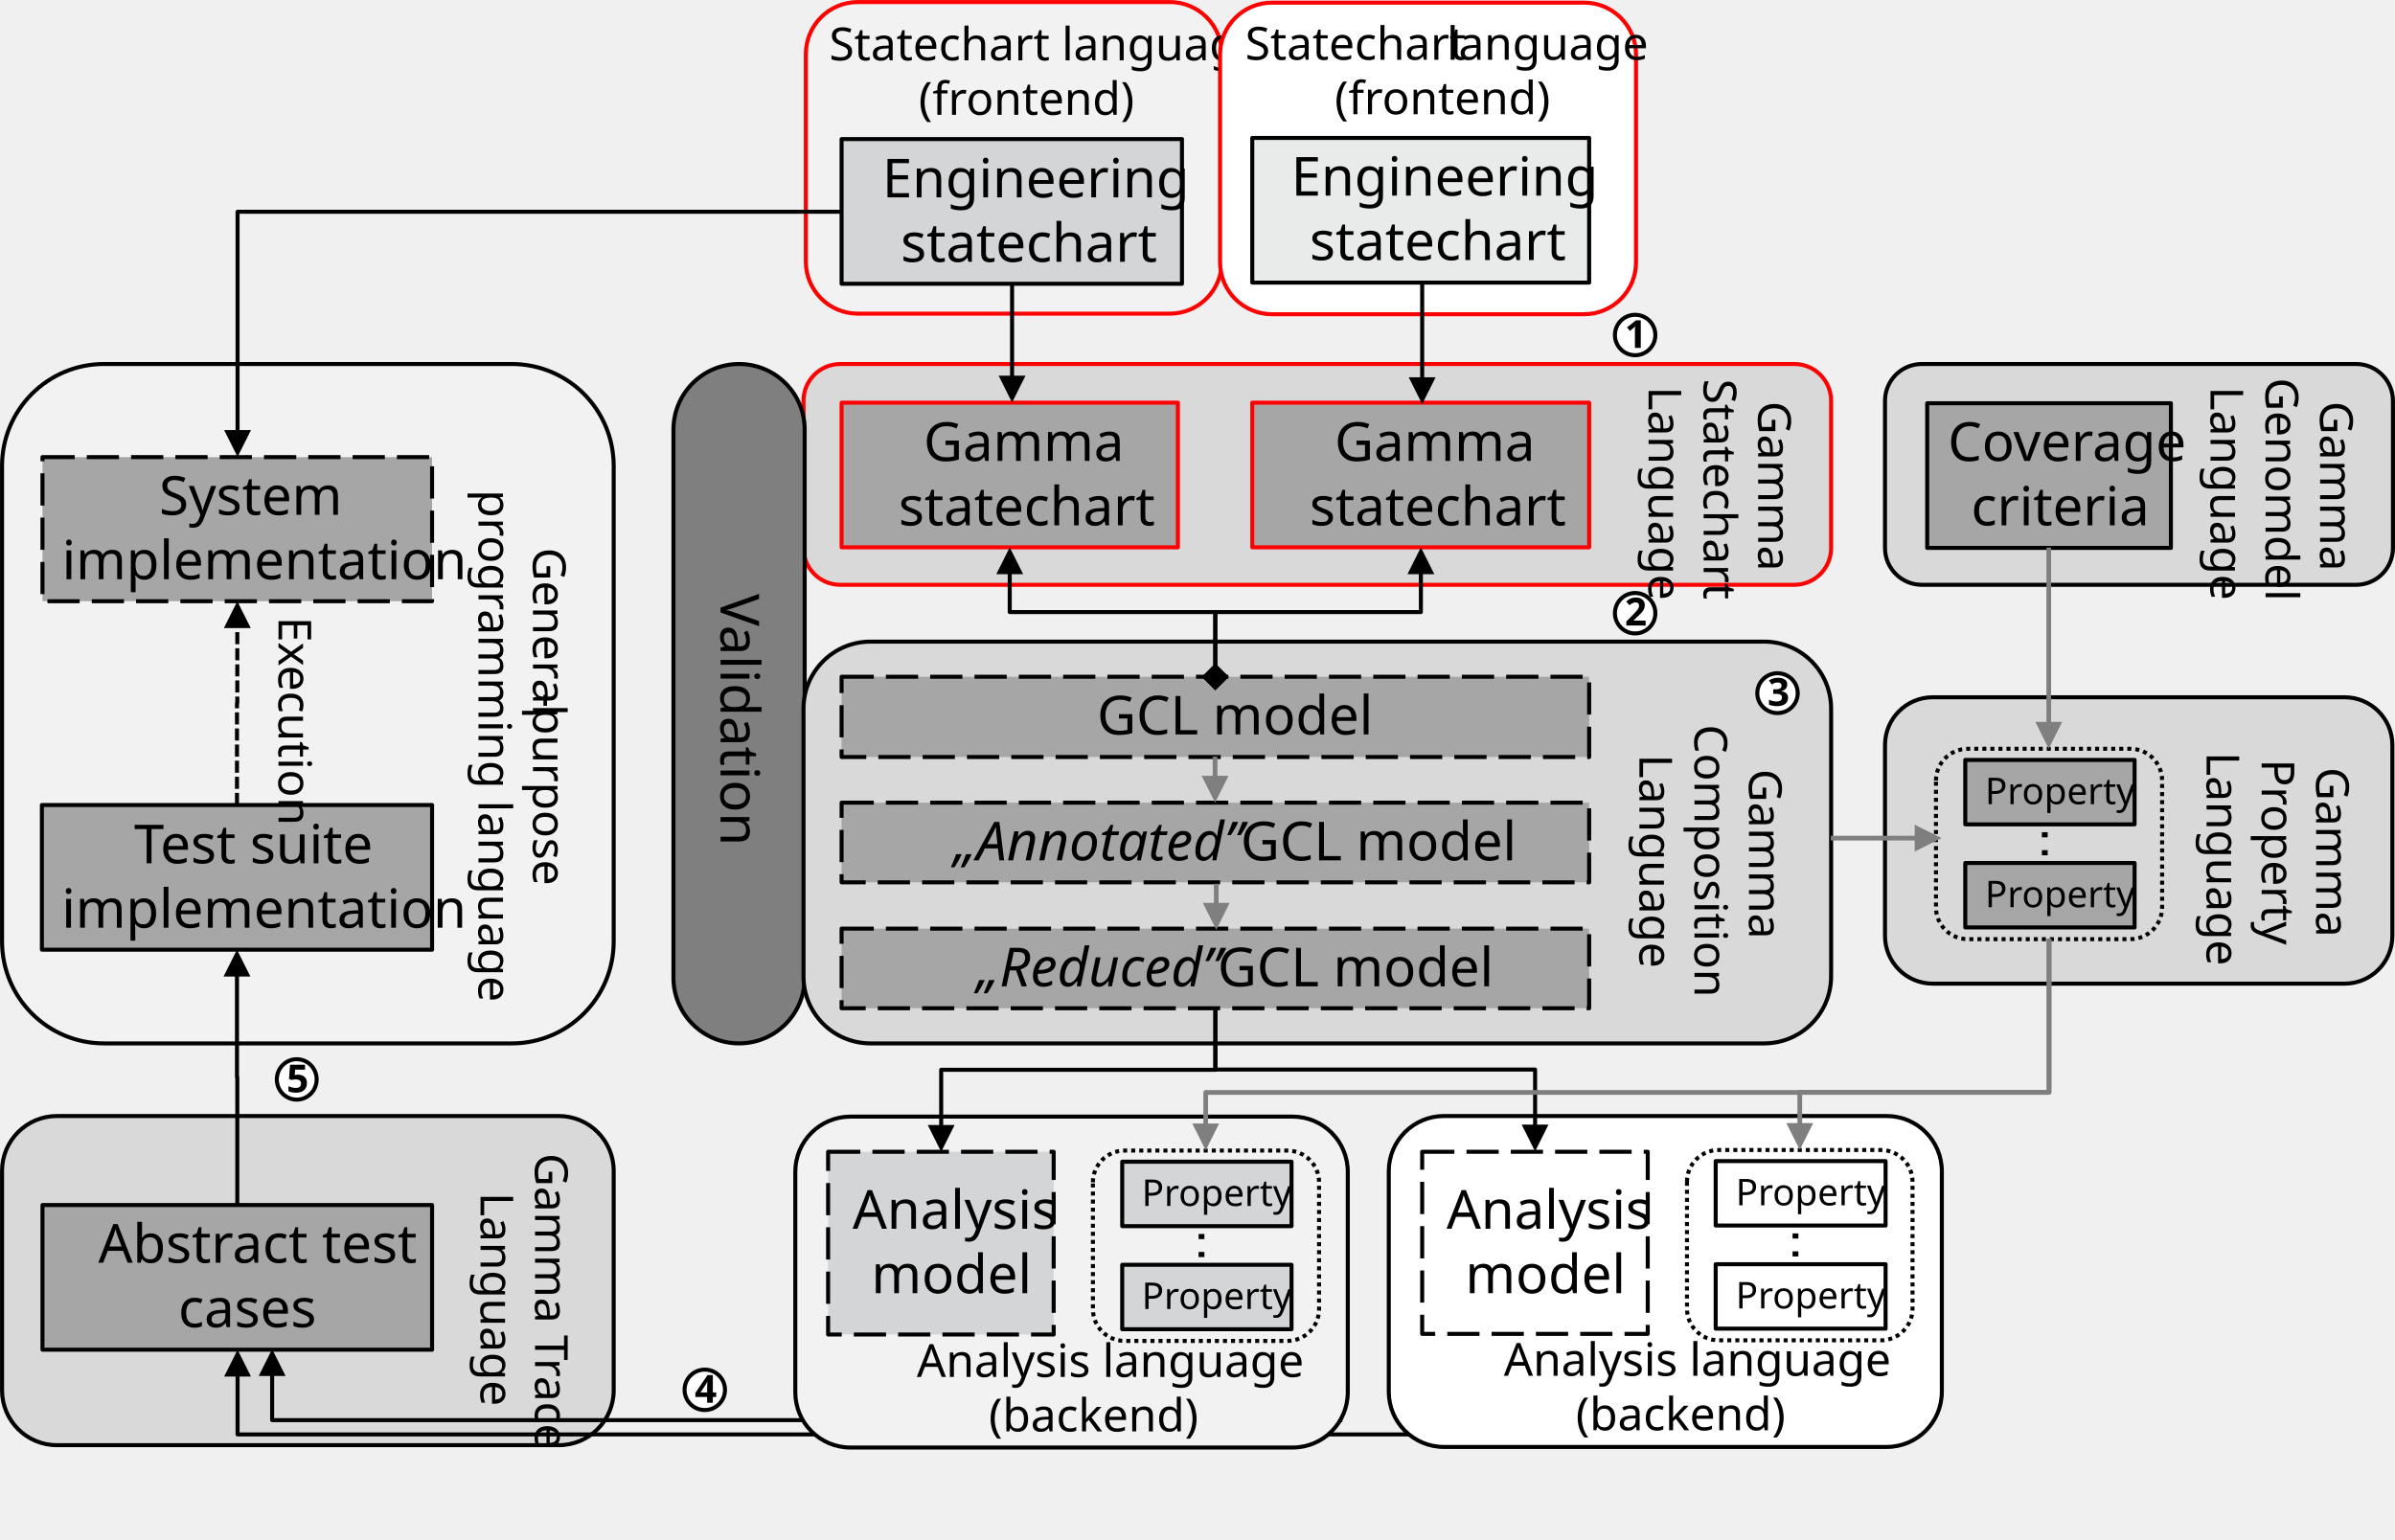
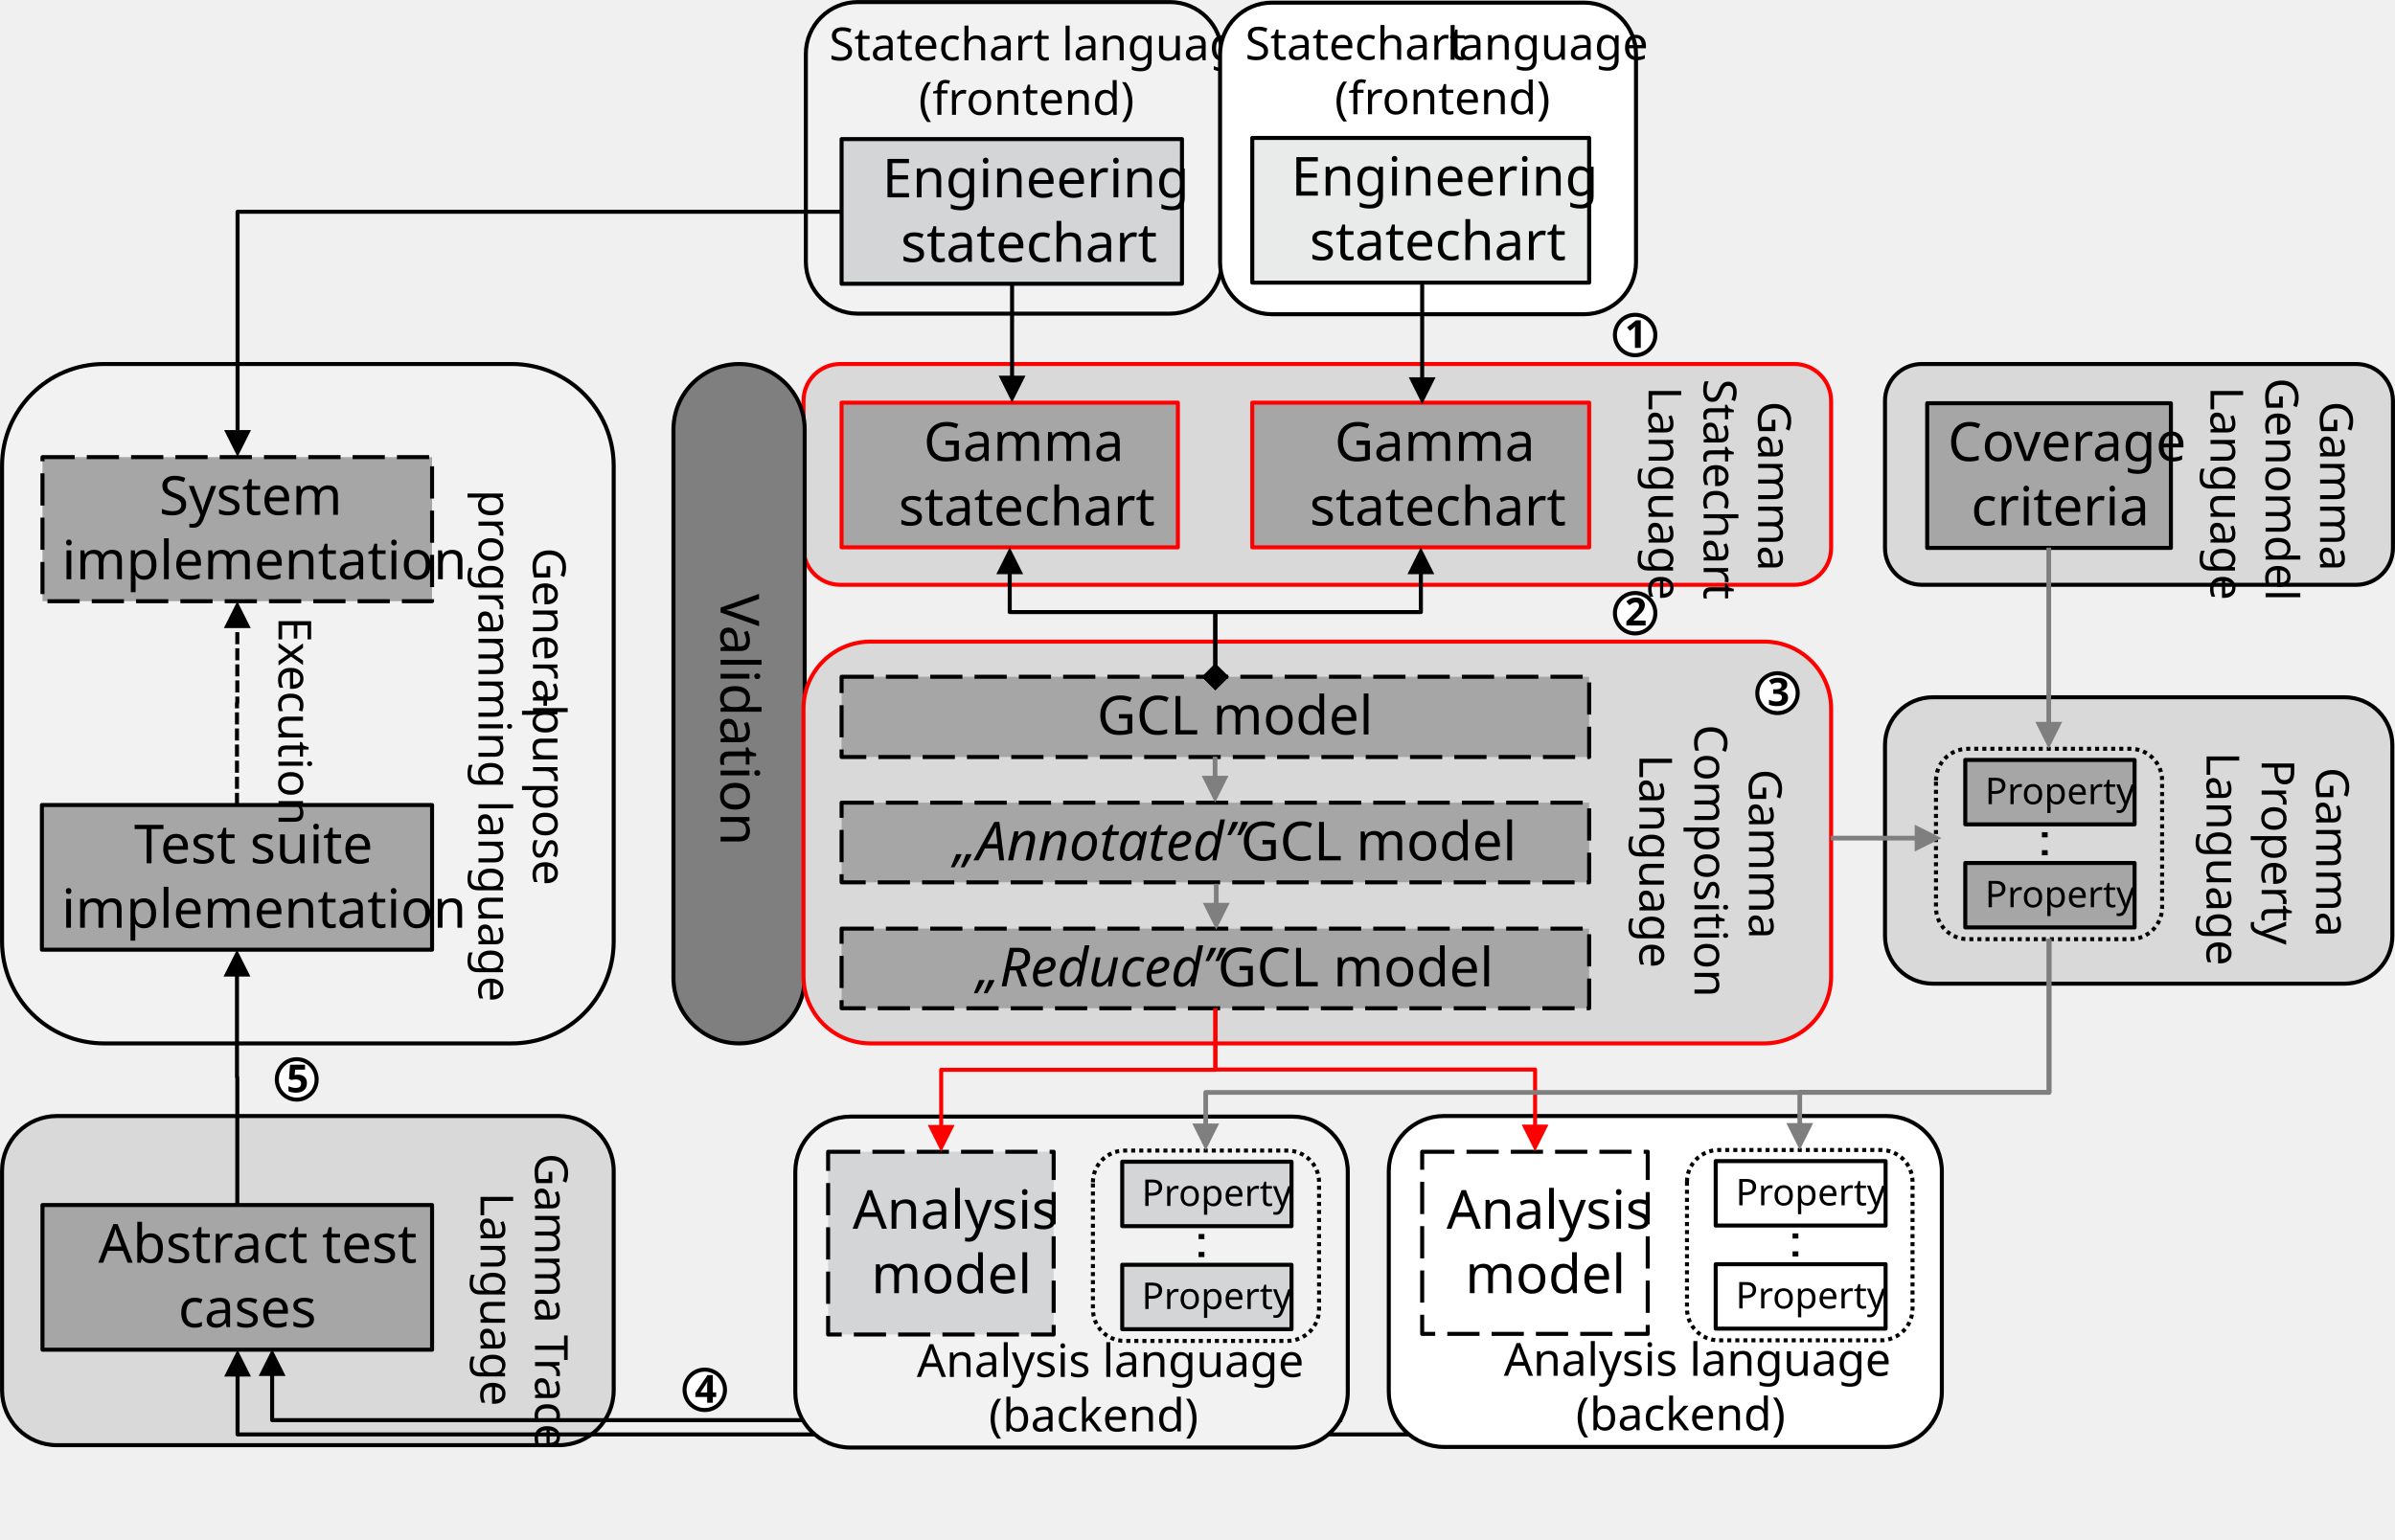
<svg xmlns="http://www.w3.org/2000/svg" width="4088" height="2628" overflow="hidden">
  <defs>
    <clipPath id="clip0">
      <rect x="6" y="0" width="4088" height="2628" />
    </clipPath>
  </defs>
  <g clip-path="url(#clip0)" transform="translate(-6 0)">
    <path d="M1377.5 684.335C1377.5 649.632 1405.63 621.5 1440.33 621.5L3068.67 621.5C3103.37 621.5 3131.5 649.632 3131.5 684.335L3131.5 935.666C3131.5 970.368 3103.37 998.5 3068.67 998.5L1440.33 998.5C1405.63 998.5 1377.5 970.368 1377.5 935.666Z" stroke="#FF0000" stroke-width="6.875" stroke-linejoin="round" stroke-miterlimit="10" fill="#D9D9D9" fill-rule="evenodd" />
    <text font-family="Calibri,Calibri_MSFontService,sans-serif" font-weight="400" font-size="78" transform="matrix(6.12323e-17 1 -1 6.12323e-17 3006.95 685)">Gamma          <tspan font-size="78" x="-38" y="93.015">Statechart          </tspan>
      <tspan font-size="78" x="-25" y="187">Language</tspan>
    </text>
    <rect x="1442.5" y="687.5" width="574" height="247" stroke="#FF0000" stroke-width="6.875" stroke-linejoin="round" stroke-miterlimit="10" fill="#A6A6A6" />
    <text font-family="Calibri,Calibri_MSFontService,sans-serif" font-weight="400" font-size="92" transform="matrix(1 0 0 1 1582.44 787)">Gamma<tspan font-size="92" x="-42.694" y="110">statechart</tspan>
    </text>
    <rect x="2143.5" y="687.5" width="575" height="247" stroke="#FF0000" stroke-width="6.875" stroke-linejoin="round" stroke-miterlimit="10" fill="#A6A6A6" />
    <text font-family="Calibri,Calibri_MSFontService,sans-serif" font-weight="400" font-size="92" transform="matrix(1 0 0 1 2284.01 787)">Gamma <tspan font-size="92" x="-42.694" y="110">statechart</tspan>
    </text>
    <path d="M1267.5 621.5C1329.36 621.5 1379.5 671.644 1379.5 733.5L1379.5 1669.5C1379.5 1731.36 1329.36 1781.5 1267.5 1781.5L1267.5 1781.5C1205.64 1781.5 1155.5 1731.36 1155.5 1669.5L1155.5 733.5C1155.5 671.644 1205.64 621.5 1267.5 621.5Z" stroke="#000000" stroke-width="6.875" stroke-linejoin="round" stroke-miterlimit="10" fill="#7F7F7F" fill-rule="evenodd" />
    <text font-family="Calibri,Calibri_MSFontService,sans-serif" font-weight="400" font-size="92" transform="matrix(6.12323e-17 1 -1 6.12323e-17 1235.94 1014)">Validation</text>
-     <path d="M1377.5 1209.84C1377.5 1146.69 1428.69 1095.5 1491.84 1095.5L3017.16 1095.5C3080.31 1095.5 3131.5 1146.69 3131.5 1209.84L3131.5 1667.16C3131.5 1730.31 3080.31 1781.5 3017.16 1781.5L1491.84 1781.5C1428.69 1781.5 1377.5 1730.31 1377.5 1667.16Z" stroke="#000000" stroke-width="6.875" stroke-linejoin="round" stroke-miterlimit="10" fill="#D9D9D9" fill-rule="evenodd" />
+     <path d="M1377.5 1209.84C1377.5 1146.69 1428.69 1095.5 1491.84 1095.5L3017.16 1095.5C3080.31 1095.5 3131.5 1146.69 3131.5 1209.84L3131.5 1667.16C3131.5 1730.31 3080.31 1781.5 3017.16 1781.5L1491.84 1781.5C1428.69 1781.5 1377.5 1730.31 1377.5 1667.16Z" stroke="#FF0000" stroke-width="6.875" stroke-linejoin="round" stroke-miterlimit="10" fill="#D9D9D9" fill-rule="evenodd" />
    <text font-family="Calibri,Calibri_MSFontService,sans-serif" font-weight="400" font-size="78" transform="matrix(6.12323e-17 1 -1 6.12323e-17 2991.32 1313)">Gamma          <tspan font-size="78" x="-76" y="93.015">Composition          </tspan>
      <tspan font-size="78" x="-25" y="187">Language</tspan>
    </text>
    <rect x="1442.5" y="1155.5" width="1276" height="137" stroke="#000000" stroke-width="6.875" stroke-linejoin="round" stroke-miterlimit="10" stroke-dasharray="55 20.625" fill="#A6A6A6" />
    <text font-family="Calibri,Calibri_MSFontService,sans-serif" font-weight="400" font-size="92" transform="matrix(1 0 0 1 1878.51 1254)">GCL model</text>
    <path d="M9.5 1999.17C9.5 1947.44 51.437 1905.5 103.169 1905.5L959.831 1905.5C1011.56 1905.5 1053.5 1947.44 1053.5 1999.17L1053.5 2373.83C1053.5 2425.56 1011.56 2467.5 959.831 2467.5L103.169 2467.5C51.437 2467.5 9.5 2425.56 9.5 2373.83Z" stroke="#000000" stroke-width="6.875" stroke-linejoin="round" stroke-miterlimit="10" fill="#D9D9D9" fill-rule="evenodd" />
    <text font-family="Calibri,Calibri_MSFontService,sans-serif" font-weight="400" font-size="78" transform="matrix(6.12323e-17 1 -1 6.12323e-17 919.255 1969)">Gamma Trace          <tspan font-size="78" x="67" y="93.015">Language</tspan>
    </text>
    <rect x="78.5" y="2057.5" width="665" height="247" stroke="#000000" stroke-width="6.875" stroke-linejoin="round" stroke-miterlimit="10" fill="#A6A6A6" />
    <text font-family="Calibri,Calibri_MSFontService,sans-serif" font-weight="400" font-size="92" transform="matrix(1 0 0 1 173.765 2156)">Abstract test <tspan font-size="92" x="136.606" y="110">cases</tspan>
    </text>
    <path d="M9.5 795.504C9.5 699.404 87.404 621.5 183.504 621.5L879.496 621.5C975.596 621.5 1053.5 699.404 1053.5 795.504L1053.5 1607.5C1053.5 1703.6 975.596 1781.5 879.496 1781.5L183.504 1781.5C87.404 1781.5 9.5 1703.6 9.5 1607.5Z" stroke="#000000" stroke-width="6.875" stroke-linejoin="round" stroke-miterlimit="10" fill="#F2F2F2" fill-rule="evenodd" />
    <text font-family="Calibri,Calibri_MSFontService,sans-serif" font-weight="400" font-size="78" transform="matrix(6.12323e-17 1 -1 6.12323e-17 915.728 935)">General<tspan font-size="78" x="248" y="1.51856e-14">-</tspan>
      <tspan font-size="78" x="272" y="1.66552e-14">purpose</tspan>
      <tspan font-size="78" x="-99" y="93.015">programming language</tspan>
    </text>
    <rect x="78.5" y="780.5" width="665" height="246" stroke="#000000" stroke-width="6.875" stroke-linejoin="round" stroke-miterlimit="10" stroke-dasharray="55 20.625" fill="#A6A6A6" />
    <text font-family="Calibri,Calibri_MSFontService,sans-serif" font-weight="400" font-size="92" transform="matrix(1 0 0 1 277.623 879)">System <tspan font-size="92" x="-165.871" y="110">implementation</tspan>
    </text>
    <rect x="77.5" y="1374.5" width="666" height="247" stroke="#000000" stroke-width="6.875" stroke-linejoin="round" stroke-miterlimit="10" fill="#A6A6A6" />
    <text font-family="Calibri,Calibri_MSFontService,sans-serif" font-weight="400" font-size="92" transform="matrix(1 0 0 1 234.889 1474)">Test suite <tspan font-size="92" x="-123.681" y="110">implementation</tspan>
    </text>
    <path d="M0-3.438 217.821-3.438C219.719-3.438 221.258-1.898 221.258 0L221.258 0.544 217.821-2.893 394.392-2.893 394.392 3.982 217.821 3.982C215.922 3.982 214.383 2.443 214.383 0.544L214.383 0 217.821 3.438 0 3.438ZM389.808-22.372 435.642 0.544 389.808 23.461Z" transform="matrix(-1.83697e-16 -1 -1 1.83697e-16 411.044 2057.14)" />
    <path d="M2297.16 2428.16 470.5 2428.16C468.602 2428.16 467.063 2426.62 467.063 2424.72L467.063 2344.75 473.938 2344.75 473.938 2424.72 470.5 2421.28 2297.16 2421.28ZM447.583 2349.33 470.5 2303.5 493.417 2349.33Z" />
    <path d="M407.062 1374.37 407.062 1353.74 413.937 1353.74 413.937 1374.37ZM407.062 1346.87 407.062 1326.24 413.937 1326.24 413.937 1346.87ZM407.062 1319.37 407.062 1298.74 413.937 1298.74 413.937 1319.37ZM407.062 1291.87 407.062 1271.24 413.937 1271.24 413.937 1291.87ZM407.062 1264.37 407.062 1243.74 413.937 1243.74 413.937 1264.37ZM407.062 1236.87 407.062 1216.24 413.937 1216.24 413.937 1236.87ZM407.062 1209.37 407.062 1200.43C407.062 1198.53 408.601 1197 410.5 1197L411.044 1197 407.607 1200.43 407.607 1189.29 414.482 1189.29 414.482 1200.43C414.482 1202.33 412.943 1203.87 411.044 1203.87L410.5 1203.87 413.937 1200.43 413.937 1209.37ZM407.607 1182.41 407.607 1161.79 414.482 1161.79 414.482 1182.41ZM407.607 1154.91 407.607 1134.29 414.482 1134.29 414.482 1154.91ZM407.607 1127.41 407.607 1106.79 414.482 1106.79 414.482 1127.41ZM407.607 1099.91 407.607 1079.29 414.482 1079.29 414.482 1099.91ZM407.607 1072.41 407.607 1067.75 414.482 1067.75 414.482 1072.41ZM388.128 1072.33 411.044 1026.5 433.961 1072.33Z" />
    <text font-family="Calibri,Calibri_MSFontService,sans-serif" font-weight="400" font-size="78" transform="matrix(6.12323e-17 1 -1 6.12323e-17 481.383 1053)">Execution</text>
    <path d="M0-3.438 110.585-3.438C112.483-3.438 114.023-1.898 114.023 0L114.023 350.787 110.585 347.35 179.92 347.35 179.92 354.225 110.585 354.225C108.687 354.225 107.148 352.686 107.148 350.787L107.148 0 110.585 3.438 0 3.438ZM0 22.917-22.917 0 0-22.917 22.917 0ZM175.337 327.87 221.17 350.787 175.337 373.704Z" transform="matrix(-1.83697e-16 -1 -1 1.83697e-16 2080.29 1155.67)" />
    <path d="M2077.06 1155.67 2077.06 1045.08C2077.06 1043.19 2078.6 1041.65 2080.5 1041.65L2431.29 1041.65 2427.85 1045.08 2427.85 975.75 2434.73 975.75 2434.73 1045.08C2434.73 1046.98 2433.19 1048.52 2431.29 1048.52L2080.5 1048.52 2083.94 1045.08 2083.94 1155.67ZM2103.42 1155.67 2080.5 1178.59 2057.58 1155.67 2080.5 1132.75ZM2408.37 980.333 2431.29 934.5 2454.2 980.333Z" />
-     <path d="M1381.5 92.168C1381.5 43.198 1421.2 3.5 1470.17 3.5L2002.83 3.5C2051.8 3.5 2091.5 43.198 2091.5 92.168L2091.5 446.832C2091.5 495.802 2051.8 535.5 2002.83 535.5L1470.17 535.5C1421.2 535.5 1381.5 495.802 1381.5 446.832Z" stroke="#FF0000" stroke-width="6.875" stroke-linejoin="round" stroke-miterlimit="10" fill="#F2F2F2" fill-rule="evenodd" />
+     <path d="M1381.5 92.168C1381.5 43.198 1421.2 3.5 1470.17 3.5L2002.83 3.5C2051.8 3.5 2091.5 43.198 2091.5 92.168L2091.5 446.832C2091.5 495.802 2051.8 535.5 2002.83 535.5L1470.17 535.5C1421.2 535.5 1381.5 495.802 1381.5 446.832Z" stroke="#000000" stroke-width="6.875" stroke-linejoin="round" stroke-miterlimit="10" fill="#F2F2F2" fill-rule="evenodd" />
    <text font-family="Calibri,Calibri_MSFontService,sans-serif" font-weight="400" font-size="78" transform="matrix(1 0 0 1 1421.28 103)">Statechart language<tspan font-size="78" x="152.808" y="93">(frontend)</tspan>
    </text>
    <rect x="1442.5" y="237.5" width="581" height="247" stroke="#000000" stroke-width="6.875" stroke-linejoin="round" stroke-miterlimit="10" fill="#D3D5D6" />
    <text font-family="Calibri,Calibri_MSFontService,sans-serif" font-weight="400" font-size="92" transform="matrix(1 0 0 1 1511.93 337)">Engineering <tspan font-size="92" x="31.488" y="110">statechart</tspan>
    </text>
-     <path d="M2088.5 93.168C2088.5 44.198 2128.2 4.5 2177.17 4.5L2709.83 4.5C2758.8 4.5 2798.5 44.198 2798.5 93.168L2798.5 447.832C2798.5 496.802 2758.8 536.5 2709.83 536.5L2177.17 536.5C2128.2 536.5 2088.5 496.802 2088.5 447.832Z" stroke="#FF0000" stroke-width="6.875" stroke-linejoin="round" stroke-miterlimit="10" fill="#FFFFFF" fill-rule="evenodd" />
+     <path d="M2088.5 93.168C2088.5 44.198 2128.2 4.5 2177.17 4.5L2709.83 4.5C2758.8 4.5 2798.5 44.198 2798.5 93.168L2798.5 447.832C2798.5 496.802 2758.8 536.5 2709.83 536.5L2177.17 536.5C2128.2 536.5 2088.5 496.802 2088.5 447.832Z" stroke="#000000" stroke-width="6.875" stroke-linejoin="round" stroke-miterlimit="10" fill="#FFFFFF" fill-rule="evenodd" />
    <text font-family="Calibri,Calibri_MSFontService,sans-serif" font-weight="400" font-size="78" transform="matrix(1 0 0 1 2131.37 102)">Statechart<tspan font-size="78" x="344.071" y="0">language</tspan>
      <tspan font-size="78" x="152.808" y="93">(frontend)</tspan>
    </text>
    <rect x="2143.5" y="235.5" width="575" height="247" stroke="#000000" stroke-width="6.875" stroke-linejoin="round" stroke-miterlimit="10" fill="#E9EAEA" />
    <text font-family="Calibri,Calibri_MSFontService,sans-serif" font-weight="400" font-size="92" transform="matrix(1 0 0 1 2209.82 334)">Engineering <tspan font-size="92" x="31.51" y="110">statechart</tspan>
    </text>
    <path d="M0-3.438 1030.97-3.438C1032.87-3.438 1034.41-1.898 1034.41 0L1034.41 377.388 1027.54 377.388 1027.54 0 1030.97 3.438 0 3.438ZM1053.89 372.805 1030.97 418.638 1008.06 372.805Z" transform="matrix(-1 1.22465e-16 1.22465e-16 1 1442.47 361.5)" />
    <path d="M2436.94 484.5 2436.94 587.27C2436.94 589.169 2435.4 590.708 2433.5 590.708L2433.5 590.708 2436.94 587.27 2436.94 648.791 2430.06 648.791 2430.06 587.27C2430.06 585.372 2431.6 583.833 2433.5 583.833L2433.5 583.833 2430.06 587.27 2430.06 484.5ZM2456.42 644.208 2433.5 690.041 2410.58 644.208Z" />
    <path d="M1736.94 484.5 1736.94 585.885C1736.94 587.784 1735.4 589.323 1733.5 589.323L1733.5 589.323 1736.94 585.885 1736.94 646.021 1730.06 646.021 1730.06 585.885C1730.06 583.987 1731.6 582.448 1733.5 582.448L1733.5 582.448 1730.06 585.885 1730.06 484.5ZM1756.42 641.438 1733.5 687.271 1710.58 641.438Z" />
    <path d="M2500.07 2452.63 411.5 2452.63C409.602 2452.63 408.062 2451.09 408.062 2449.19L408.062 2345.75 414.938 2345.75 414.938 2449.19 411.5 2445.76 2500.07 2445.76ZM388.583 2350.33 411.5 2304.5 434.417 2350.33Z" />
    <path d="M2376.5 1999.67C2376.5 1947.66 2418.66 1905.5 2470.67 1905.5L3226.33 1905.5C3278.34 1905.5 3320.5 1947.66 3320.5 1999.67L3320.5 2376.33C3320.5 2428.34 3278.34 2470.5 3226.33 2470.5L2470.67 2470.5C2418.66 2470.5 2376.5 2428.34 2376.5 2376.33Z" stroke="#000000" stroke-width="6.875" stroke-linejoin="round" stroke-miterlimit="10" fill="#FFFFFF" fill-rule="evenodd" />
    <rect x="2934.5" y="1982.5" width="290" height="110" stroke="#000000" stroke-width="6.875" stroke-linejoin="round" stroke-miterlimit="10" fill="#FFFFFF" />
    <text font-family="Calibri,Calibri_MSFontService,sans-serif" font-weight="400" font-size="63" transform="matrix(1 0 0 1 2968.61 2058)">Property</text>
    <rect x="2934.5" y="2158.5" width="290" height="110" stroke="#000000" stroke-width="6.875" stroke-linejoin="round" stroke-miterlimit="10" fill="#FFFFFF" />
    <text font-family="Calibri,Calibri_MSFontService,sans-serif" font-weight="400" font-size="63" transform="matrix(1 0 0 1 2968.61 2234)">Property</text>
    <path d="M2885.5 2017.67C2885.5 1987.75 2909.75 1963.5 2939.67 1963.5L3216.33 1963.5C3246.25 1963.5 3270.5 1987.75 3270.5 2017.67L3270.5 2234.33C3270.5 2264.25 3246.25 2288.5 3216.33 2288.5L2939.67 2288.5C2909.75 2288.5 2885.5 2264.25 2885.5 2234.33Z" stroke="#000000" stroke-width="6.875" stroke-linejoin="round" stroke-miterlimit="10" stroke-dasharray="6.875 6.875" fill="none" fill-rule="evenodd" />
    <text font-family="Arial,Arial_MSFontService,sans-serif" font-weight="400" font-size="92" transform="matrix(6.12323e-17 1 -1 6.12323e-17 3045.68 2095)">··</text>
    <rect x="2433.5" y="1966.5" width="385" height="311" stroke="#000000" stroke-width="6.875" stroke-linejoin="round" stroke-miterlimit="10" stroke-dasharray="55 20.625" fill="#FFFFFF" />
    <text font-family="Calibri,Calibri_MSFontService,sans-serif" font-weight="400" font-size="92" transform="matrix(1 0 0 1 2475.08 2098)">Analysis <tspan font-size="92" x="31.946" y="110">model</tspan>
      <tspan font-size="78" x="97.816" y="251">Analysis language</tspan>
      <tspan font-size="78" x="220.718" y="344">(backend)</tspan>
    </text>
    <path d="M1363.5 2000.67C1363.5 1948.66 1405.66 1906.5 1457.67 1906.5L2212.33 1906.5C2264.34 1906.5 2306.5 1948.66 2306.5 2000.67L2306.5 2377.33C2306.5 2429.34 2264.34 2471.5 2212.33 2471.5L1457.67 2471.5C1405.66 2471.5 1363.5 2429.34 1363.5 2377.33Z" stroke="#000000" stroke-width="6.875" stroke-linejoin="round" stroke-miterlimit="10" fill="#F2F2F2" fill-rule="evenodd" />
    <rect x="1921.5" y="1983.5" width="289" height="110" stroke="#000000" stroke-width="6.875" stroke-linejoin="round" stroke-miterlimit="10" fill="#D3D5D6" />
    <text font-family="Calibri,Calibri_MSFontService,sans-serif" font-weight="400" font-size="63" transform="matrix(1 0 0 1 1954.77 2059)">Property</text>
    <rect x="1921.5" y="2159.5" width="289" height="110" stroke="#000000" stroke-width="6.875" stroke-linejoin="round" stroke-miterlimit="10" fill="#D3D5D6" />
    <text font-family="Calibri,Calibri_MSFontService,sans-serif" font-weight="400" font-size="63" transform="matrix(1 0 0 1 1954.77 2235)">Property<tspan font-size="78" x="-383.902" y="116">Analysis language</tspan>
      <tspan font-size="78" x="-261" y="209">(backend)</tspan>
    </text>
    <path d="M1871.5 2018.67C1871.5 1988.75 1895.75 1964.5 1925.67 1964.5L2203.33 1964.5C2233.25 1964.5 2257.5 1988.75 2257.5 2018.67L2257.5 2235.33C2257.5 2265.25 2233.25 2289.5 2203.33 2289.5L1925.67 2289.5C1895.75 2289.5 1871.5 2265.25 1871.5 2235.33Z" stroke="#000000" stroke-width="6.875" stroke-linejoin="round" stroke-miterlimit="10" stroke-dasharray="6.875 6.875" fill="none" fill-rule="evenodd" />
    <text font-family="Arial,Arial_MSFontService,sans-serif" font-weight="400" font-size="92" transform="matrix(6.12323e-17 1 -1 6.12323e-17 2031.85 2096)">··</text>
    <rect x="1419.5" y="1966.5" width="385" height="312" stroke="#000000" stroke-width="6.875" stroke-linejoin="round" stroke-miterlimit="10" stroke-dasharray="55 20.625" fill="#D3D5D6" />
    <text font-family="Calibri,Calibri_MSFontService,sans-serif" font-weight="400" font-size="92" transform="matrix(1 0 0 1 1461.25 2098)">Analysis <tspan font-size="92" x="31.946" y="110">model</tspan>
    </text>
    <path d="M3223.5 1272C3223.5 1226.99 3259.99 1190.5 3305 1190.5L4008 1190.5C4053.01 1190.5 4089.5 1226.99 4089.5 1272L4089.5 1598C4089.5 1643.01 4053.01 1679.5 4008 1679.5L3305 1679.5C3259.99 1679.5 3223.5 1643.01 3223.5 1598Z" stroke="#000000" stroke-width="6.875" stroke-linejoin="round" stroke-miterlimit="10" fill="#D9D9D9" fill-rule="evenodd" />
    <text font-family="Calibri,Calibri_MSFontService,sans-serif" font-weight="400" font-size="78" transform="matrix(6.12323e-17 1 -1 6.12323e-17 3959.41 1310)">Gamma          <tspan font-size="78" x="-14" y="93.015">Property          </tspan>
      <tspan font-size="78" x="-26" y="187">Language</tspan>
    </text>
    <rect x="3360.5" y="1297.5" width="289" height="110" stroke="#000000" stroke-width="6.875" stroke-linejoin="round" stroke-miterlimit="10" fill="#A6A6A6" />
    <text font-family="Calibri,Calibri_MSFontService,sans-serif" font-weight="400" font-size="63" transform="matrix(1 0 0 1 3394.17 1373)">Property</text>
    <rect x="3360.5" y="1473.5" width="289" height="110" stroke="#000000" stroke-width="6.875" stroke-linejoin="round" stroke-miterlimit="10" fill="#A6A6A6" />
    <text font-family="Calibri,Calibri_MSFontService,sans-serif" font-weight="400" font-size="63" transform="matrix(1 0 0 1 3394.17 1549)">Property</text>
    <path d="M3310.5 1332.67C3310.5 1302.75 3334.75 1278.5 3364.67 1278.5L3642.33 1278.5C3672.25 1278.5 3696.5 1302.75 3696.5 1332.67L3696.5 1549.33C3696.5 1579.25 3672.25 1603.5 3642.33 1603.5L3364.67 1603.5C3334.75 1603.5 3310.5 1579.25 3310.5 1549.33Z" stroke="#000000" stroke-width="6.875" stroke-linejoin="round" stroke-miterlimit="10" stroke-dasharray="6.875 6.875" fill="none" fill-rule="evenodd" />
    <text font-family="Arial,Arial_MSFontService,sans-serif" font-weight="400" font-size="92" transform="matrix(6.12323e-17 1 -1 6.12323e-17 3471.24 1410)">··</text>
    <rect x="1442.5" y="1370.5" width="1276" height="136" stroke="#000000" stroke-width="6.875" stroke-linejoin="round" stroke-miterlimit="10" stroke-dasharray="55 20.625" fill="#A6A6A6" />
    <text font-family="Calibri,Calibri_MSFontService,sans-serif" font-style="italic" font-weight="400" font-size="92" transform="matrix(1 0 0 1 1633.53 1469)">„Annotated” <tspan font-style="normal" font-size="92" x="489.958" y="0">GCL model</tspan>
    </text>
    <path d="M2084.01 1292 2084.01 1329.16 2075.99 1329.16 2075.99 1292ZM2102.92 1324.58 2080 1370.41 2057.08 1324.58Z" fill="#7F7F7F" />
    <rect x="1442.5" y="1585.5" width="1276" height="136" stroke="#000000" stroke-width="6.875" stroke-linejoin="round" stroke-miterlimit="10" stroke-dasharray="55 20.625" fill="#A6A6A6" />
    <text font-family="Calibri,Calibri_MSFontService,sans-serif" font-style="italic" font-weight="400" font-size="92" transform="matrix(1 0 0 1 1672.78 1684)">„Reduced” <tspan font-style="normal" font-size="92" x="411.469" y="0">GCL model</tspan>
    </text>
    <path d="M2086.01 1509 2086.01 1546.16 2077.99 1546.16 2077.99 1509ZM2104.92 1541.58 2082 1587.41 2059.08 1541.58Z" fill="#7F7F7F" />
-     <path d="M2084.04 1721.5 2084.04 1826.55C2084.04 1828.45 2082.5 1829.99 2080.6 1829.99L1612.5 1829.99 1615.94 1826.55 1615.94 1925.46 1609.06 1925.46 1609.06 1826.55C1609.06 1824.65 1610.6 1823.11 1612.5 1823.11L2080.6 1823.11 2077.16 1826.55 2077.16 1721.5ZM1635.42 1920.87 1612.5 1966.71 1589.58 1920.87Z" />
-     <path d="M0-3.438 104.67-3.438C106.569-3.438 108.108-1.898 108.108 0L108.108 545.728 104.67 542.291 203.198 542.291 203.198 549.166 104.67 549.166C102.772 549.166 101.233 547.627 101.233 545.728L101.233 0 104.67 3.438 0 3.438ZM198.614 522.812 244.448 545.728 198.614 568.645Z" transform="matrix(1.83697e-16 1 1 -1.83697e-16 2080.5 1721.5)" />
+     <path d="M2084.04 1721.5 2084.04 1826.55C2084.04 1828.45 2082.5 1829.99 2080.6 1829.99L1612.5 1829.99 1615.94 1826.55 1615.94 1925.46 1609.06 1925.46 1609.06 1826.55C1609.06 1824.65 1610.6 1823.11 1612.5 1823.11L2080.6 1823.11 2077.16 1826.55 2077.16 1721.5ZM1635.42 1920.87 1612.5 1966.71 1589.58 1920.87Z" fill="#FF0000" />
+     <path d="M0-3.438 104.67-3.438C106.569-3.438 108.108-1.898 108.108 0L108.108 545.728 104.67 542.291 203.198 542.291 203.198 549.166 104.67 549.166C102.772 549.166 101.233 547.627 101.233 545.728L101.233 0 104.67 3.438 0 3.438ZM198.614 522.812 244.448 545.728 198.614 568.645Z" fill="#FF0000" transform="matrix(1.83697e-16 1 1 -1.83697e-16 2080.5 1721.5)" />
    <path d="M3507.4 1603 3507.4 1865.22C3507.4 1867.43 3505.61 1869.23 3503.39 1869.23L2064 1869.23 2068.01 1865.22 2068.01 1922.88 2059.99 1922.88 2059.99 1865.22C2059.99 1863 2061.78 1861.2 2064 1861.2L3503.39 1861.2 3499.38 1865.22 3499.38 1603ZM2086.92 1918.3 2064 1964.13 2041.08 1918.3Z" fill="#7F7F7F" />
    <path d="M3507.57 1603 3507.57 1864.84C3507.57 1867.05 3505.77 1868.85 3503.56 1868.85L3078 1868.85 3082.01 1864.84 3082.01 1922.12 3073.99 1922.12 3073.99 1864.84C3073.99 1862.62 3075.78 1860.83 3078 1860.83L3503.56 1860.83 3499.55 1864.84 3499.55 1603ZM3100.92 1917.54 3078 1963.37 3055.08 1917.54Z" fill="#7F7F7F" />
    <path d="M0-4.01 94.508-4.01C96.723-4.01 98.518-2.215 98.518 0L98.518 0 94.508-4.01 147.766-4.01 147.766 4.011 94.508 4.011C92.293 4.011 90.498 2.215 90.498 0L90.498 0 94.508 4.01 0 4.01ZM143.183-22.916 189.016 0 143.183 22.917Z" fill="#7F7F7F" transform="matrix(1 0 0 -1 3131 1431)" />
    <path d="M3223.5 684.335C3223.5 649.632 3251.63 621.5 3286.33 621.5L4027.67 621.5C4062.37 621.5 4090.5 649.632 4090.5 684.335L4090.5 935.665C4090.5 970.368 4062.37 998.5 4027.67 998.5L3286.33 998.5C3251.63 998.5 3223.5 970.368 3223.5 935.665Z" stroke="#000000" stroke-width="6.875" stroke-linejoin="round" stroke-miterlimit="10" fill="#D9D9D9" fill-rule="evenodd" />
    <text font-family="Calibri,Calibri_MSFontService,sans-serif" font-weight="400" font-size="78" transform="matrix(6.12323e-17 1 -1 6.12323e-17 3966.11 685)">Gamma          <tspan font-size="78" x="-40" y="93.015">Genomdel          </tspan>
      <tspan font-size="78" x="-25" y="187">Language</tspan>
    </text>
    <rect x="3295.5" y="688.5" width="416" height="247" stroke="#000000" stroke-width="6.875" stroke-linejoin="round" stroke-miterlimit="10" fill="#A6A6A6" />
    <text font-family="Calibri,Calibri_MSFontService,sans-serif" font-weight="400" font-size="92" transform="matrix(1 0 0 1 3330.75 787)">Coverage <tspan font-size="92" x="39.783" y="110">criteria</tspan>
    </text>
    <path d="M0-4.01 171.664-4.01C173.879-4.01 175.674-2.215 175.674 0L175.674 0 171.664-4.01 302.078-4.01 302.078 4.011 171.664 4.011C169.449 4.011 167.653 2.215 167.653 0L167.653 0 171.664 4.01 0 4.01ZM297.494-22.916 343.328 0 297.494 22.917Z" fill="#7F7F7F" transform="matrix(1.83697e-16 1 1 -1.83697e-16 3503 935)" />
    <path d="M2762.5 1047C2762.5 1027.95 2777.95 1012.5 2797 1012.5 2816.05 1012.5 2831.5 1027.95 2831.5 1047 2831.5 1066.05 2816.05 1081.5 2797 1081.5 2777.95 1081.5 2762.5 1066.05 2762.5 1047Z" stroke="#000000" stroke-width="6.875" stroke-linejoin="round" stroke-miterlimit="10" fill="#FFFFFF" fill-rule="evenodd" />
    <text font-family="Calibri,Calibri_MSFontService,sans-serif" font-weight="700" font-size="66" transform="matrix(1 0 0 1 2779.33 1068)">2</text>
    <path d="M2762.5 572C2762.5 552.946 2777.95 537.5 2797 537.5 2816.05 537.5 2831.5 552.946 2831.5 572 2831.5 591.054 2816.05 606.5 2797 606.5 2777.95 606.5 2762.5 591.054 2762.5 572Z" stroke="#000000" stroke-width="6.875" stroke-linejoin="round" stroke-miterlimit="10" fill="#FFFFFF" fill-rule="evenodd" />
    <text font-family="Calibri,Calibri_MSFontService,sans-serif" font-weight="700" font-size="66" transform="matrix(1 0 0 1 2779.33 594)">1</text>
    <path d="M3005.5 1183.5C3005.5 1164.72 3020.95 1149.5 3040 1149.5 3059.05 1149.5 3074.5 1164.72 3074.5 1183.5 3074.5 1202.28 3059.05 1217.5 3040 1217.5 3020.95 1217.5 3005.5 1202.28 3005.5 1183.5Z" stroke="#000000" stroke-width="6.875" stroke-linejoin="round" stroke-miterlimit="10" fill="#FFFFFF" fill-rule="evenodd" />
    <text font-family="Calibri,Calibri_MSFontService,sans-serif" font-weight="700" font-size="66" transform="matrix(1 0 0 1 3022.93 1205)">3</text>
    <path d="M1174.5 2373C1174.5 2353.95 1189.95 2338.5 1209 2338.5 1228.05 2338.5 1243.5 2353.95 1243.5 2373 1243.5 2392.05 1228.05 2407.5 1209 2407.5 1189.95 2407.5 1174.5 2392.05 1174.5 2373Z" stroke="#000000" stroke-width="6.875" stroke-linejoin="round" stroke-miterlimit="10" fill="#FFFFFF" fill-rule="evenodd" />
    <text font-family="Calibri,Calibri_MSFontService,sans-serif" font-weight="700" font-size="66" transform="matrix(1 0 0 1 1191.78 2395)">4</text>
    <path d="M478.5 1843C478.5 1823.95 493.722 1808.5 512.5 1808.5 531.278 1808.5 546.5 1823.95 546.5 1843 546.5 1862.05 531.278 1877.5 512.5 1877.5 493.722 1877.5 478.5 1862.05 478.5 1843Z" stroke="#000000" stroke-width="6.875" stroke-linejoin="round" stroke-miterlimit="10" fill="#FFFFFF" fill-rule="evenodd" />
    <text font-family="Calibri,Calibri_MSFontService,sans-serif" font-weight="700" font-size="66" transform="matrix(1 0 0 1 495.158 1865)">5</text>
  </g>
</svg>
